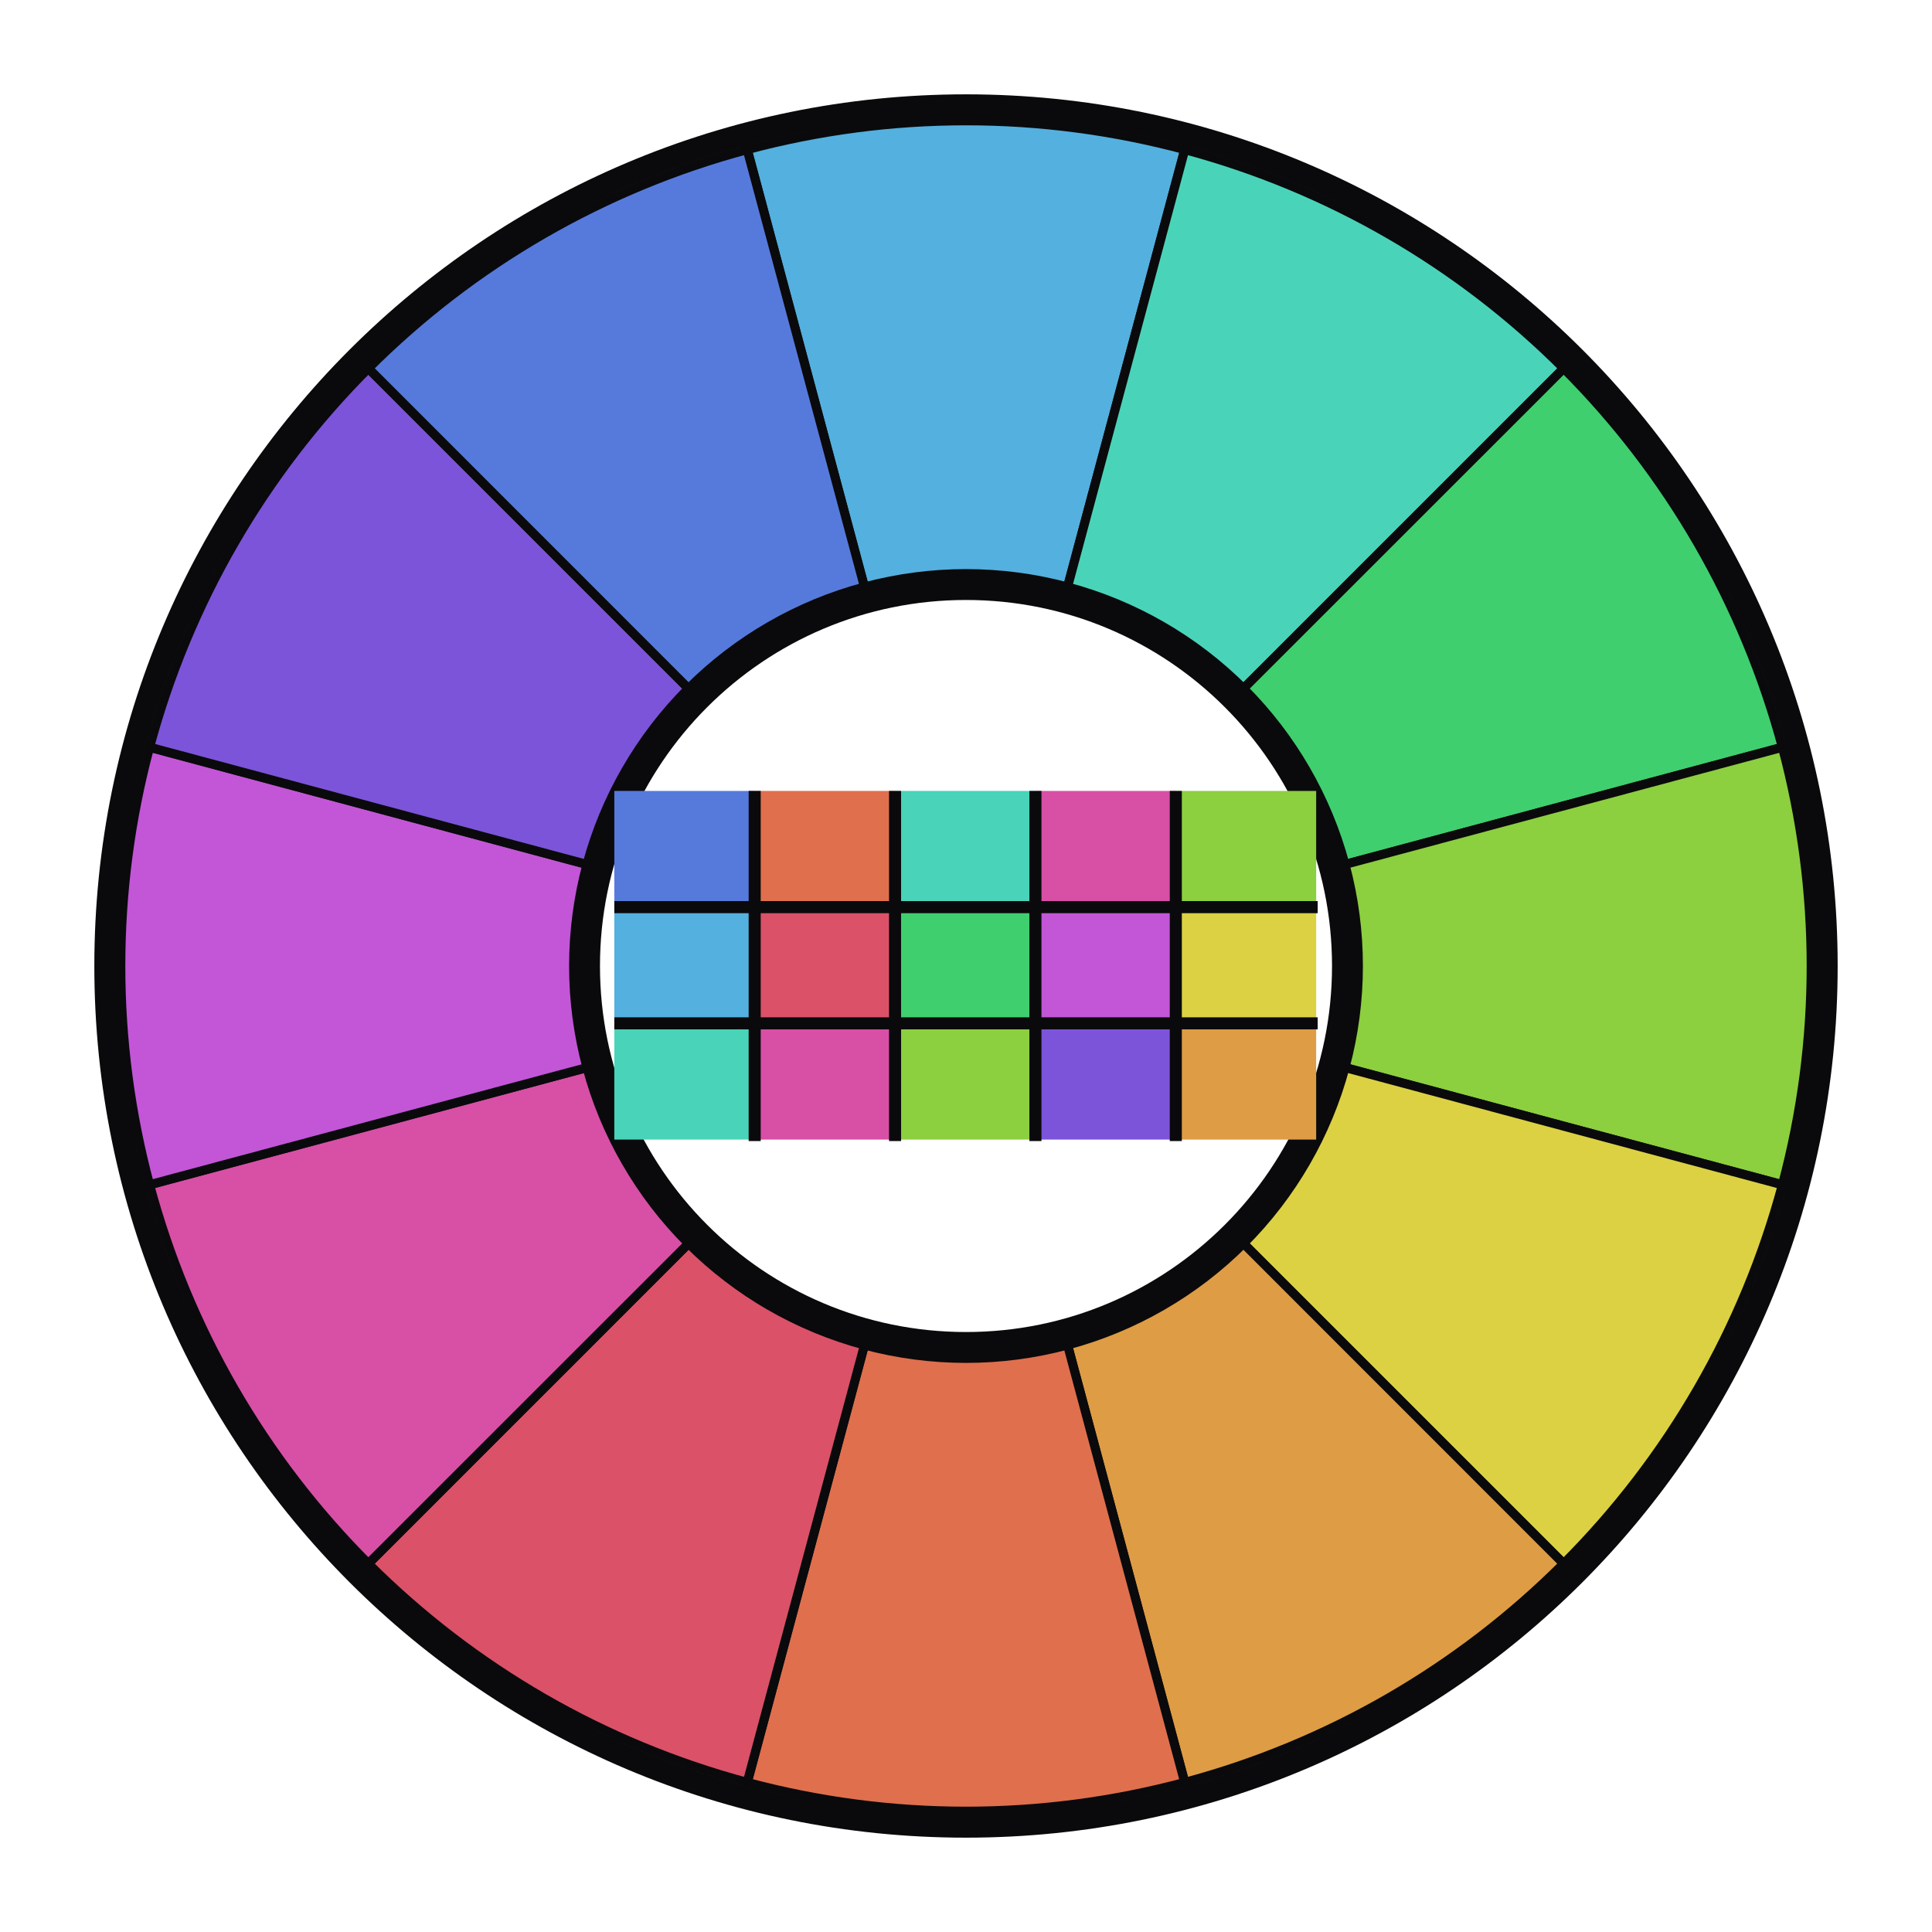
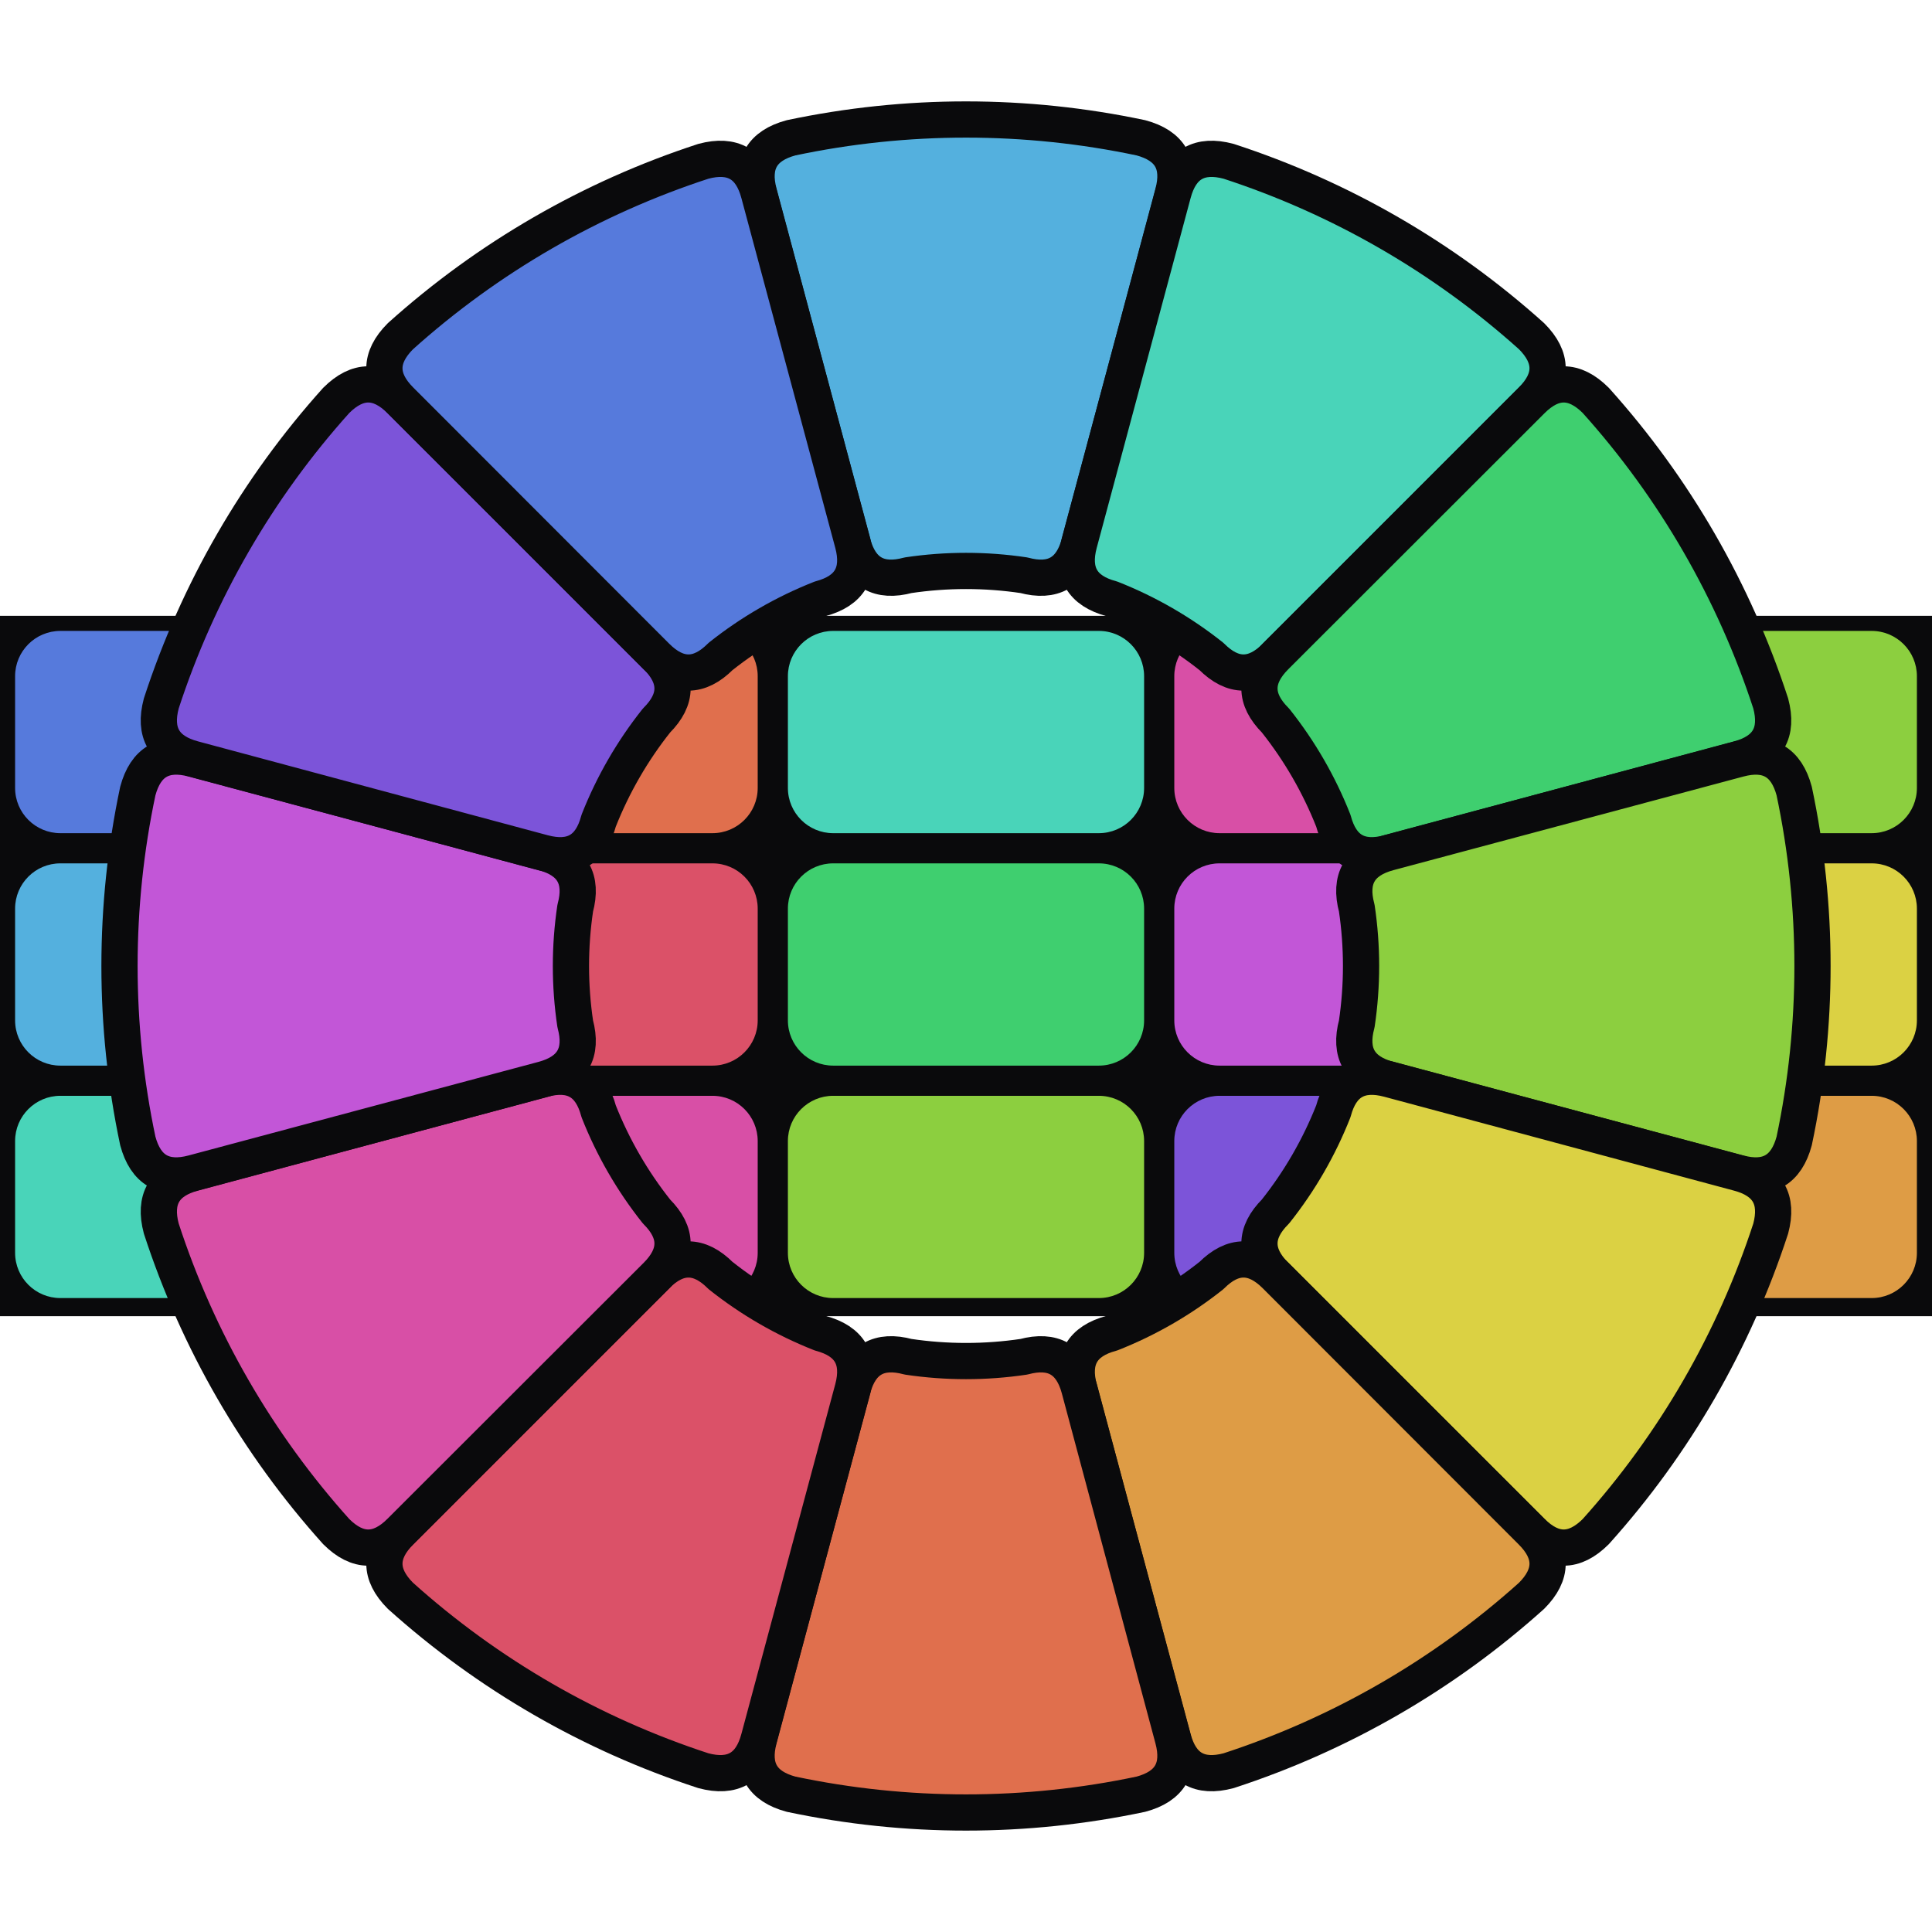
<svg xmlns="http://www.w3.org/2000/svg" viewBox="0 0 128 128">
  <defs>
-     <path id="seg" d="M 54.09 -14.49 A 56 56 0 0 1 54.09 14.49 L 25.11 6.73 A 26 26 0 0 0 25.11 -6.73 Z" />
+     <path id="seg" d="M 51.19,-13.71 Q 54.09,-14.49 54.87,-11.59 A 56 56 0 0 1 54.87,11.59 Q 54.09,14.49 51.19,13.71 L 28.01,7.51 Q 25.11,6.73 25.89,3.83 A 26 26 0 0 0 25.89,-3.83 Q 25.11,-6.73 28.01,-7.51 Z" />
    <clipPath id="gridClip">
-       <rect x="40.7" y="52.4" width="46.6" height="23.2" />
+       <rect x="0" y="40.8" width="128" height="46.4" />
+     </clipPath>
+     <clipPath id="iconClip">
+       <rect width="128" height="128" rx="22" />
    </clipPath>
  </defs>
-   <use href="#seg" transform="translate(64,64) rotate(-90)" fill="hsl(200,68%,60%)" stroke="#0a0a0c" stroke-width="0.6" />
-   <use href="#seg" transform="translate(64,64) rotate(-60)" fill="hsl(168,62%,56%)" stroke="#0a0a0c" stroke-width="0.6" />
-   <use href="#seg" transform="translate(64,64) rotate(-30)" fill="hsl(140,60%,53%)" stroke="#0a0a0c" stroke-width="0.6" />
-   <use href="#seg" transform="translate(64,64) rotate(0)" fill="hsl(88,60%,53%)" stroke="#0a0a0c" stroke-width="0.6" />
-   <use href="#seg" transform="translate(64,64) rotate(30)" fill="hsl(56,68%,56%)" stroke="#0a0a0c" stroke-width="0.6" />
-   <use href="#seg" transform="translate(64,64) rotate(60)" fill="hsl(34,70%,57%)" stroke="#0a0a0c" stroke-width="0.6" />
-   <use href="#seg" transform="translate(64,64) rotate(90)" fill="hsl(14,70%,59%)" stroke="#0a0a0c" stroke-width="0.6" />
-   <use href="#seg" transform="translate(64,64) rotate(120)" fill="hsl(350,66%,59%)" stroke="#0a0a0c" stroke-width="0.6" />
-   <use href="#seg" transform="translate(64,64) rotate(150)" fill="hsl(322,64%,58%)" stroke="#0a0a0c" stroke-width="0.6" />
-   <use href="#seg" transform="translate(64,64) rotate(180)" fill="hsl(290,62%,59%)" stroke="#0a0a0c" stroke-width="0.6" />
-   <use href="#seg" transform="translate(64,64) rotate(210)" fill="hsl(258,64%,59%)" stroke="#0a0a0c" stroke-width="0.6" />
-   <use href="#seg" transform="translate(64,64) rotate(240)" fill="hsl(224,66%,60%)" stroke="#0a0a0c" stroke-width="0.6" />
-   <circle cx="64" cy="64" r="57" fill="none" stroke="#0a0a0c" stroke-width="1.5" />
-   <circle cx="64" cy="64" r="25" fill="none" stroke="#0a0a0c" stroke-width="1.5" />
-   <g clip-path="url(#gridClip)">
-     <rect x="40.7" y="52.4" width="9.3" height="7.7" fill="hsl(224,66%,60%)" />
-     <rect x="50.0" y="52.4" width="9.3" height="7.7" fill="hsl(14,70%,59%)" />
-     <rect x="59.3" y="52.4" width="9.3" height="7.7" fill="hsl(168,62%,56%)" />
-     <rect x="68.6" y="52.4" width="9.3" height="7.7" fill="hsl(322,64%,58%)" />
-     <rect x="77.9" y="52.4" width="9.3" height="7.7" fill="hsl(88,60%,53%)" />
-     <rect x="40.7" y="60.1" width="9.3" height="7.7" fill="hsl(200,68%,60%)" />
-     <rect x="50.0" y="60.1" width="9.3" height="7.7" fill="hsl(350,66%,59%)" />
-     <rect x="59.3" y="60.1" width="9.3" height="7.7" fill="hsl(140,60%,53%)" />
-     <rect x="68.6" y="60.1" width="9.3" height="7.7" fill="hsl(290,62%,59%)" />
-     <rect x="77.9" y="60.1" width="9.3" height="7.7" fill="hsl(56,68%,56%)" />
-     <rect x="40.7" y="67.8" width="9.3" height="7.7" fill="hsl(168,62%,56%)" />
-     <rect x="50.0" y="67.8" width="9.3" height="7.7" fill="hsl(322,64%,58%)" />
-     <rect x="59.3" y="67.8" width="9.3" height="7.7" fill="hsl(88,60%,53%)" />
-     <rect x="68.6" y="67.8" width="9.3" height="7.7" fill="hsl(258,64%,59%)" />
-     <rect x="77.9" y="67.8" width="9.3" height="7.7" fill="hsl(34,70%,57%)" />
-     <line x1="40.7" y1="60.1" x2="87.3" y2="60.1" stroke="#0a0a0c" stroke-width="0.8" />
-     <line x1="40.7" y1="67.8" x2="87.3" y2="67.8" stroke="#0a0a0c" stroke-width="0.8" />
-     <line x1="50.0" y1="52.4" x2="50.0" y2="75.6" stroke="#0a0a0c" stroke-width="0.8" />
-     <line x1="59.3" y1="52.4" x2="59.3" y2="75.6" stroke="#0a0a0c" stroke-width="0.8" />
-     <line x1="68.6" y1="52.4" x2="68.6" y2="75.6" stroke="#0a0a0c" stroke-width="0.8" />
-     <line x1="77.9" y1="52.4" x2="77.9" y2="75.6" stroke="#0a0a0c" stroke-width="0.8" />
+   <g clip-path="url(#iconClip)">
+     <g clip-path="url(#gridClip)">
+       <rect x="0" y="40.8" width="128" height="46.4" fill="#0a0a0c" />
+       <rect x="1" y="41.8" width="23.6" height="13.4" rx="3" fill="hsl(224,66%,60%)" />
+       <rect x="26.6" y="41.8" width="23.6" height="13.4" rx="3" fill="hsl(14,70%,59%)" />
+       <rect x="52.2" y="41.8" width="23.6" height="13.4" rx="3" fill="hsl(168,62%,56%)" />
+       <rect x="77.8" y="41.8" width="23.6" height="13.4" rx="3" fill="hsl(322,64%,58%)" />
+       <rect x="103.4" y="41.8" width="23.6" height="13.4" rx="3" fill="hsl(88,60%,53%)" />
+       <rect x="1" y="57.2" width="23.6" height="13.4" rx="3" fill="hsl(200,68%,60%)" />
+       <rect x="26.6" y="57.2" width="23.6" height="13.4" rx="3" fill="hsl(350,66%,59%)" />
+       <rect x="52.2" y="57.2" width="23.6" height="13.4" rx="3" fill="hsl(140,60%,53%)" />
+       <rect x="77.8" y="57.2" width="23.6" height="13.4" rx="3" fill="hsl(290,62%,59%)" />
+       <rect x="103.4" y="57.2" width="23.6" height="13.4" rx="3" fill="hsl(56,68%,56%)" />
+       <rect x="1" y="72.6" width="23.6" height="13.4" rx="3" fill="hsl(168,62%,56%)" />
+       <rect x="26.6" y="72.6" width="23.6" height="13.4" rx="3" fill="hsl(322,64%,58%)" />
+       <rect x="52.2" y="72.6" width="23.6" height="13.4" rx="3" fill="hsl(88,60%,53%)" />
+       <rect x="77.8" y="72.6" width="23.6" height="13.4" rx="3" fill="hsl(258,64%,59%)" />
+       <rect x="103.4" y="72.6" width="23.6" height="13.4" rx="3" fill="hsl(34,70%,57%)" />
+     </g>
+     <use href="#seg" transform="translate(64,64) rotate(-90)" fill="hsl(200,68%,60%)" stroke="#0a0a0c" stroke-width="2.4" stroke-linejoin="round" />
+     <use href="#seg" transform="translate(64,64) rotate(-60)" fill="hsl(168,62%,56%)" stroke="#0a0a0c" stroke-width="2.4" stroke-linejoin="round" />
+     <use href="#seg" transform="translate(64,64) rotate(-30)" fill="hsl(140,60%,53%)" stroke="#0a0a0c" stroke-width="2.4" stroke-linejoin="round" />
+     <use href="#seg" transform="translate(64,64) rotate(0)" fill="hsl(88,60%,53%)" stroke="#0a0a0c" stroke-width="2.4" stroke-linejoin="round" />
+     <use href="#seg" transform="translate(64,64) rotate(30)" fill="hsl(56,68%,56%)" stroke="#0a0a0c" stroke-width="2.4" stroke-linejoin="round" />
+     <use href="#seg" transform="translate(64,64) rotate(60)" fill="hsl(34,70%,57%)" stroke="#0a0a0c" stroke-width="2.4" stroke-linejoin="round" />
+     <use href="#seg" transform="translate(64,64) rotate(90)" fill="hsl(14,70%,59%)" stroke="#0a0a0c" stroke-width="2.4" stroke-linejoin="round" />
+     <use href="#seg" transform="translate(64,64) rotate(120)" fill="hsl(350,66%,59%)" stroke="#0a0a0c" stroke-width="2.4" stroke-linejoin="round" />
+     <use href="#seg" transform="translate(64,64) rotate(150)" fill="hsl(322,64%,58%)" stroke="#0a0a0c" stroke-width="2.4" stroke-linejoin="round" />
+     <use href="#seg" transform="translate(64,64) rotate(180)" fill="hsl(290,62%,59%)" stroke="#0a0a0c" stroke-width="2.4" stroke-linejoin="round" />
+     <use href="#seg" transform="translate(64,64) rotate(210)" fill="hsl(258,64%,59%)" stroke="#0a0a0c" stroke-width="2.4" stroke-linejoin="round" />
+     <use href="#seg" transform="translate(64,64) rotate(240)" fill="hsl(224,66%,60%)" stroke="#0a0a0c" stroke-width="2.4" stroke-linejoin="round" />
  </g>
</svg>
